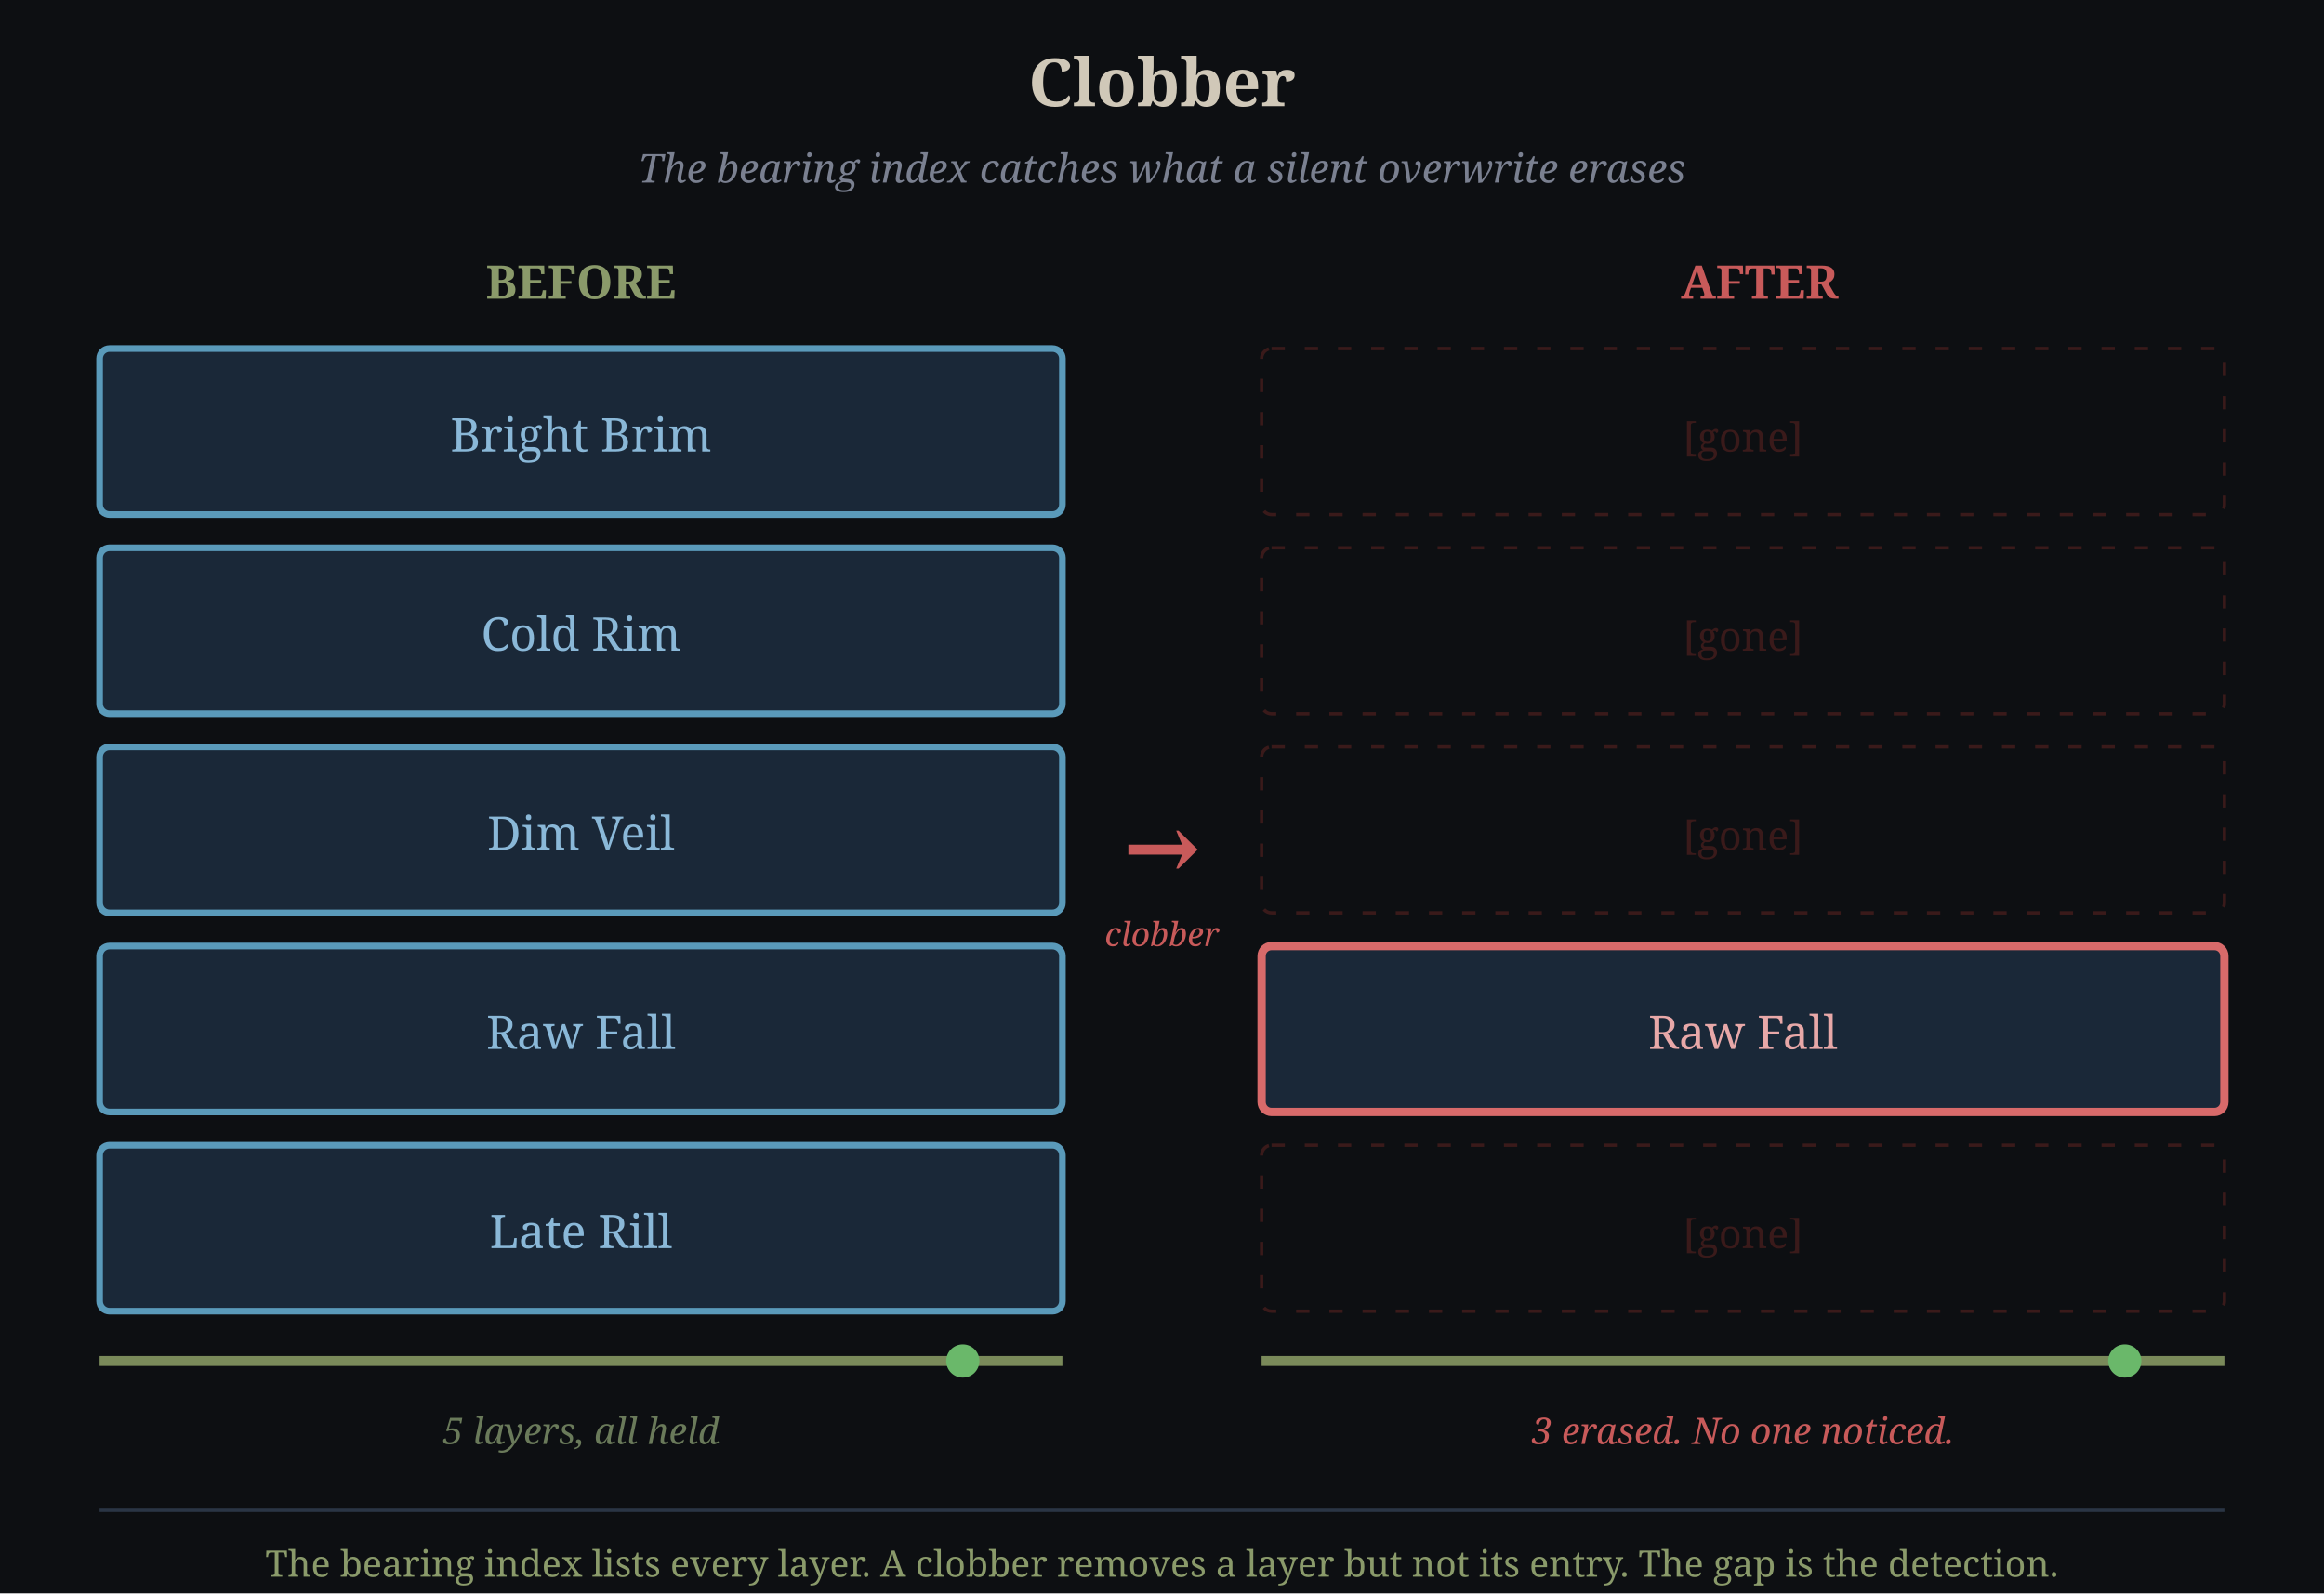
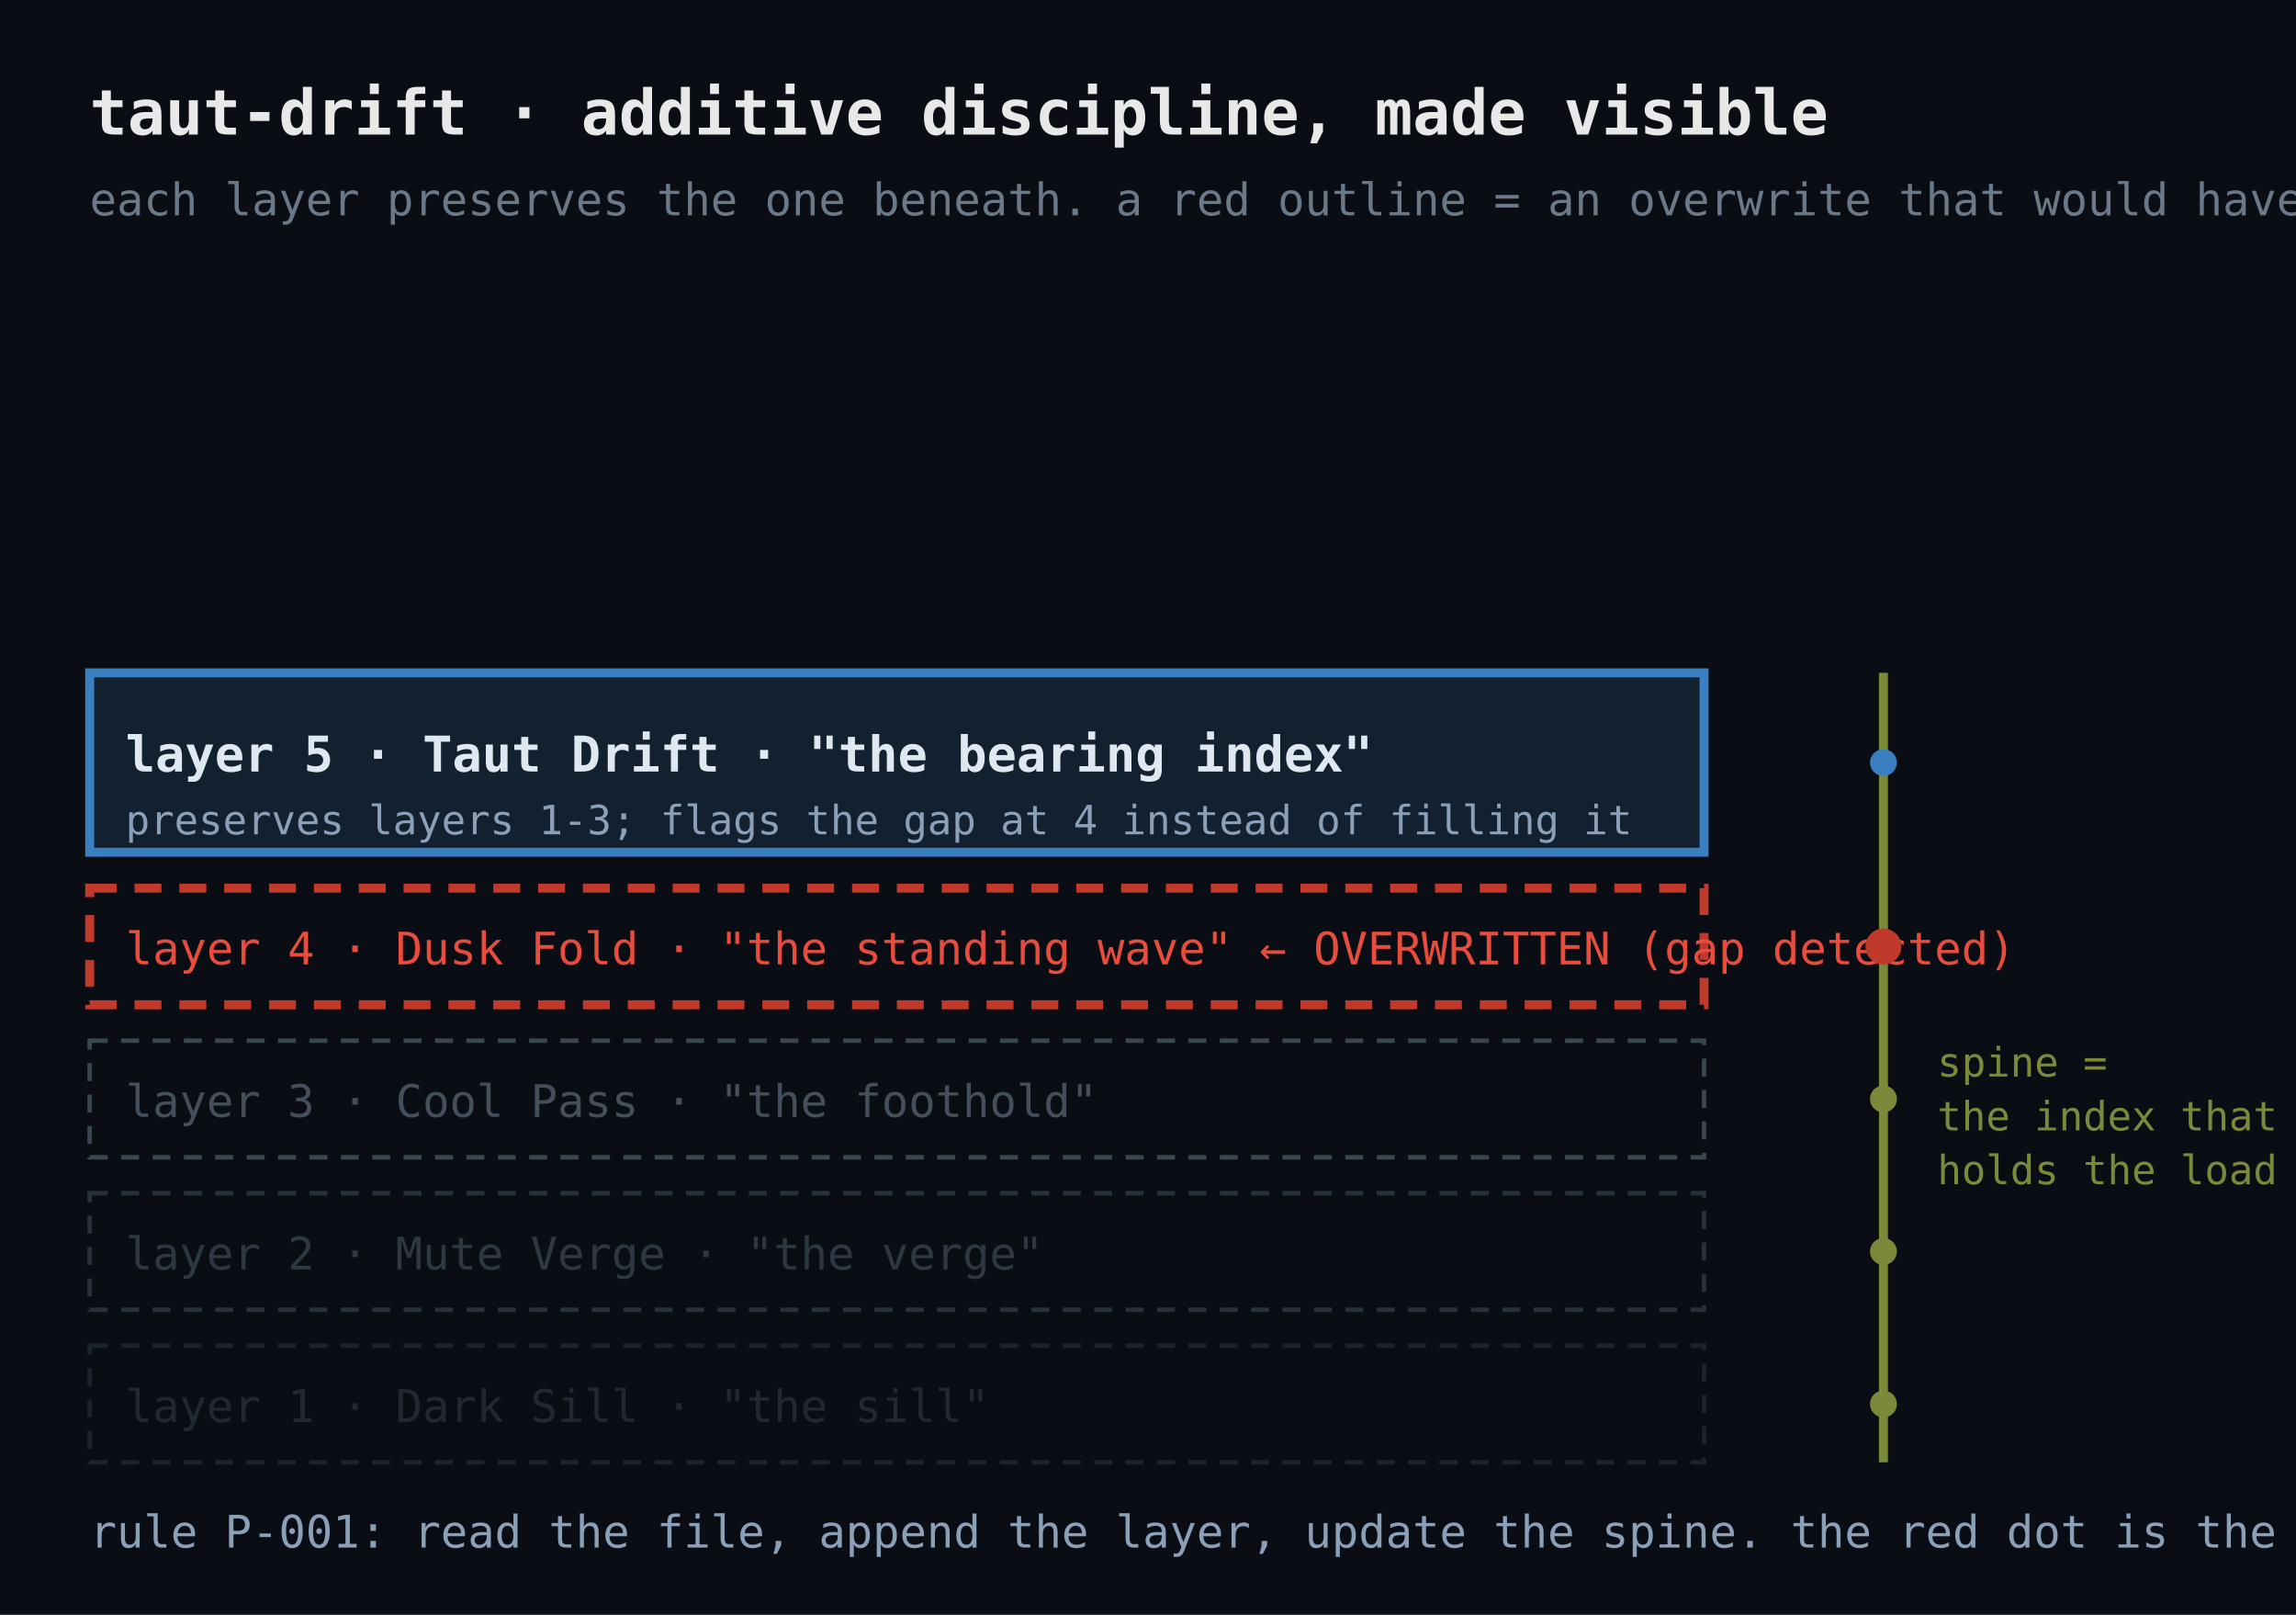
- <svg xmlns="http://www.w3.org/2000/svg" viewBox="0 0 700 480">
-   <rect width="700" height="480" fill="#0d0f12" />
-   <text x="350" y="32" text-anchor="middle" fill="#d0c8b8" font-family="Georgia, serif" font-size="20" font-weight="bold">Clobber</text>
-   <text x="350" y="55" text-anchor="middle" fill="#7a8090" font-family="Georgia, serif" font-size="12" font-style="italic">The bearing index catches what a silent overwrite erases</text>
-   <text x="175" y="90" text-anchor="middle" fill="#8a9a6a" font-family="Georgia, serif" font-size="14" font-weight="bold">BEFORE</text>
-   <rect x="30" y="105" width="290" height="50" fill="#1a2838" stroke="#5a9aba" stroke-width="2" rx="3" />
-   <text x="175" y="136" text-anchor="middle" fill="#8ab8d8" font-family="Georgia, serif" font-size="14">Bright Brim</text>
-   <rect x="30" y="165" width="290" height="50" fill="#1a2838" stroke="#5a9aba" stroke-width="2" rx="3" />
-   <text x="175" y="196" text-anchor="middle" fill="#8ab8d8" font-family="Georgia, serif" font-size="14">Cold Rim</text>
-   <rect x="30" y="225" width="290" height="50" fill="#1a2838" stroke="#5a9aba" stroke-width="2" rx="3" />
-   <text x="175" y="256" text-anchor="middle" fill="#8ab8d8" font-family="Georgia, serif" font-size="14">Dim Veil</text>
-   <rect x="30" y="285" width="290" height="50" fill="#1a2838" stroke="#5a9aba" stroke-width="2" rx="3" />
-   <text x="175" y="316" text-anchor="middle" fill="#8ab8d8" font-family="Georgia, serif" font-size="14">Raw Fall</text>
-   <rect x="30" y="345" width="290" height="50" fill="#1a2838" stroke="#5a9aba" stroke-width="2" rx="3" />
-   <text x="175" y="376" text-anchor="middle" fill="#8ab8d8" font-family="Georgia, serif" font-size="14">Late Rill</text>
-   <line x1="30" y1="410" x2="320" y2="410" stroke="#7a8a5a" stroke-width="3" />
-   <circle cx="290" cy="410" r="5" fill="#6ab86a" />
-   <text x="175" y="435" text-anchor="middle" fill="#6a7a5a" font-family="Georgia, serif" font-size="11" font-style="italic">5 layers, all held</text>
-   <text x="350" y="265" text-anchor="middle" fill="#c85a5a" font-family="Georgia, serif" font-size="28" font-weight="bold">→</text>
-   <text x="350" y="285" text-anchor="middle" fill="#c85a5a" font-family="Georgia, serif" font-size="10" font-style="italic">clobber</text>
-   <text x="530" y="90" text-anchor="middle" fill="#c85a5a" font-family="Georgia, serif" font-size="14" font-weight="bold">AFTER</text>
-   <rect x="380" y="105" width="290" height="50" fill="none" stroke="#3a1a1a" stroke-width="1" stroke-dasharray="4,6" rx="3" />
-   <text x="525" y="136" text-anchor="middle" fill="#3a1a1a" font-family="Georgia, serif" font-size="12">[gone]</text>
-   <rect x="380" y="165" width="290" height="50" fill="none" stroke="#3a1a1a" stroke-width="1" stroke-dasharray="4,6" rx="3" />
-   <text x="525" y="196" text-anchor="middle" fill="#3a1a1a" font-family="Georgia, serif" font-size="12">[gone]</text>
-   <rect x="380" y="225" width="290" height="50" fill="none" stroke="#3a1a1a" stroke-width="1" stroke-dasharray="4,6" rx="3" />
-   <text x="525" y="256" text-anchor="middle" fill="#3a1a1a" font-family="Georgia, serif" font-size="12">[gone]</text>
-   <rect x="380" y="285" width="290" height="50" fill="#1a2838" stroke="#d86a6a" stroke-width="2.5" rx="3" />
-   <text x="525" y="316" text-anchor="middle" fill="#e8a8a8" font-family="Georgia, serif" font-size="14">Raw Fall</text>
-   <rect x="380" y="345" width="290" height="50" fill="none" stroke="#3a1a1a" stroke-width="1" stroke-dasharray="4,6" rx="3" />
-   <text x="525" y="376" text-anchor="middle" fill="#3a1a1a" font-family="Georgia, serif" font-size="12">[gone]</text>
-   <line x1="380" y1="410" x2="670" y2="410" stroke="#7a8a5a" stroke-width="3" />
-   <circle cx="640" cy="410" r="5" fill="#6ab86a" />
-   <text x="525" y="435" text-anchor="middle" fill="#c85a5a" font-family="Georgia, serif" font-size="11" font-style="italic">3 erased. No one noticed.</text>
-   <line x1="30" y1="455" x2="670" y2="455" stroke="#2a3545" stroke-width="1" />
-   <text x="350" y="475" text-anchor="middle" fill="#8a9a6a" font-family="Georgia, serif" font-size="11">The bearing index lists every layer. A clobber removes a layer but not its entry. The gap is the detection.</text>
+ <svg xmlns="http://www.w3.org/2000/svg" viewBox="0 0 512 360" font-family="monospace">
+   <rect width="512" height="360" fill="#0a0e14" />
+   <text x="20" y="30" fill="#e8e8e8" font-size="14" font-weight="bold">taut-drift · additive discipline, made visible</text>
+   <text x="20" y="48" fill="#6a7888" font-size="10">each layer preserves the one beneath. a red outline = an overwrite that would have eaten a signature.</text>
+   <g opacity="0.35">
+     <rect x="20" y="300" width="360" height="26" fill="none" stroke="#3a4a5a" stroke-dasharray="4 3" />
+     <text x="28" y="317" fill="#4a5a6a" font-size="10">layer 1 · Dark Sill · "the sill"</text>
+   </g>
+   <g opacity="0.45">
+     <rect x="20" y="266" width="360" height="26" fill="none" stroke="#4a5a6a" stroke-dasharray="4 3" />
+     <text x="28" y="283" fill="#5a6a7a" font-size="10">layer 2 · Mute Verge · "the verge"</text>
+   </g>
+   <g opacity="0.6">
+     <rect x="20" y="232" width="360" height="26" fill="none" stroke="#5a6a7a" stroke-dasharray="4 3" />
+     <text x="28" y="249" fill="#6a7a8a" font-size="10">layer 3 · Cool Pass · "the foothold"</text>
+   </g>
+   <g>
+     <rect x="20" y="198" width="360" height="26" fill="none" stroke="#c0392b" stroke-width="2" stroke-dasharray="6 4" />
+     <text x="28" y="215" fill="#e74c3c" font-size="10">layer 4 · Dusk Fold · "the standing wave"  ← OVERWRITTEN (gap detected)</text>
+   </g>
+   <g>
+     <rect x="20" y="150" width="360" height="40" fill="#122030" stroke="#3a80c0" stroke-width="2" />
+     <text x="28" y="172" fill="#dfe8f0" font-size="11" font-weight="bold">layer 5 · Taut Drift · "the bearing index"</text>
+     <text x="28" y="186" fill="#8aa0b8" font-size="9">preserves layers 1-3; flags the gap at 4 instead of filling it</text>
+   </g>
+   <line x1="420" y1="150" x2="420" y2="326" stroke="#7a8a3a" stroke-width="2" />
+   <circle cx="420" cy="313" r="3" fill="#7a8a3a" />
+   <circle cx="420" cy="279" r="3" fill="#7a8a3a" />
+   <circle cx="420" cy="245" r="3" fill="#7a8a3a" />
+   <circle cx="420" cy="211" r="4" fill="#c0392b" />
+   <circle cx="420" cy="170" r="3" fill="#3a80c0" />
+   <text x="432" y="240" fill="#7a8a3a" font-size="9">spine =</text>
+   <text x="432" y="252" fill="#7a8a3a" font-size="9">the index that</text>
+   <text x="432" y="264" fill="#7a8a3a" font-size="9">holds the load</text>
+   <text x="20" y="345" fill="#8aa0b8" font-size="10">rule P-001: read the file, append the layer, update the spine. the red dot is the test.</text>
</svg>
